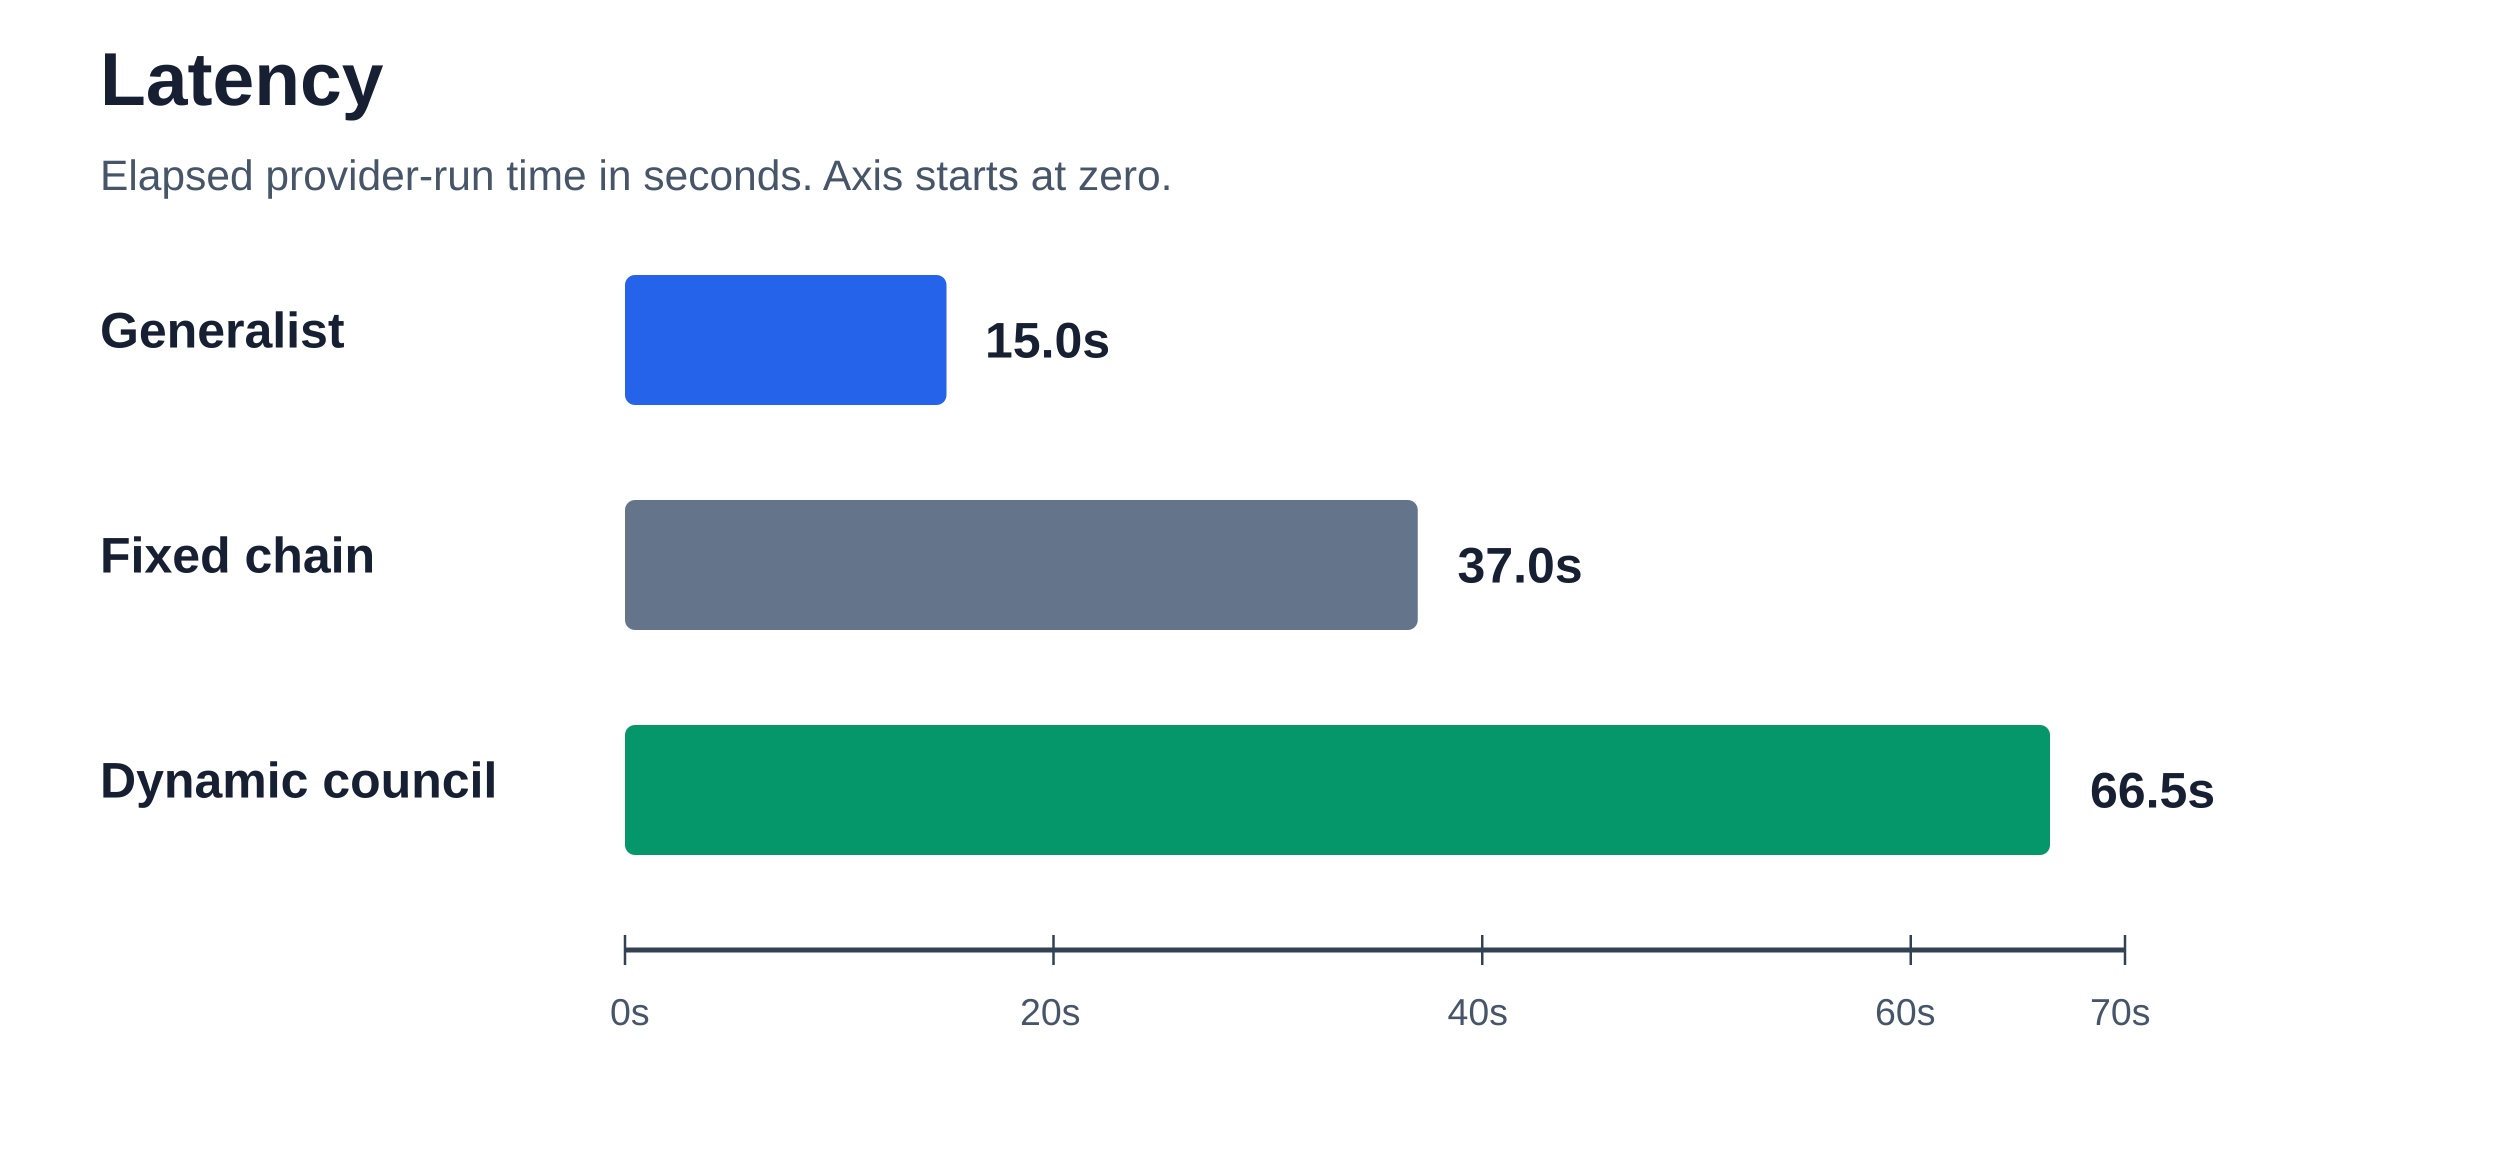
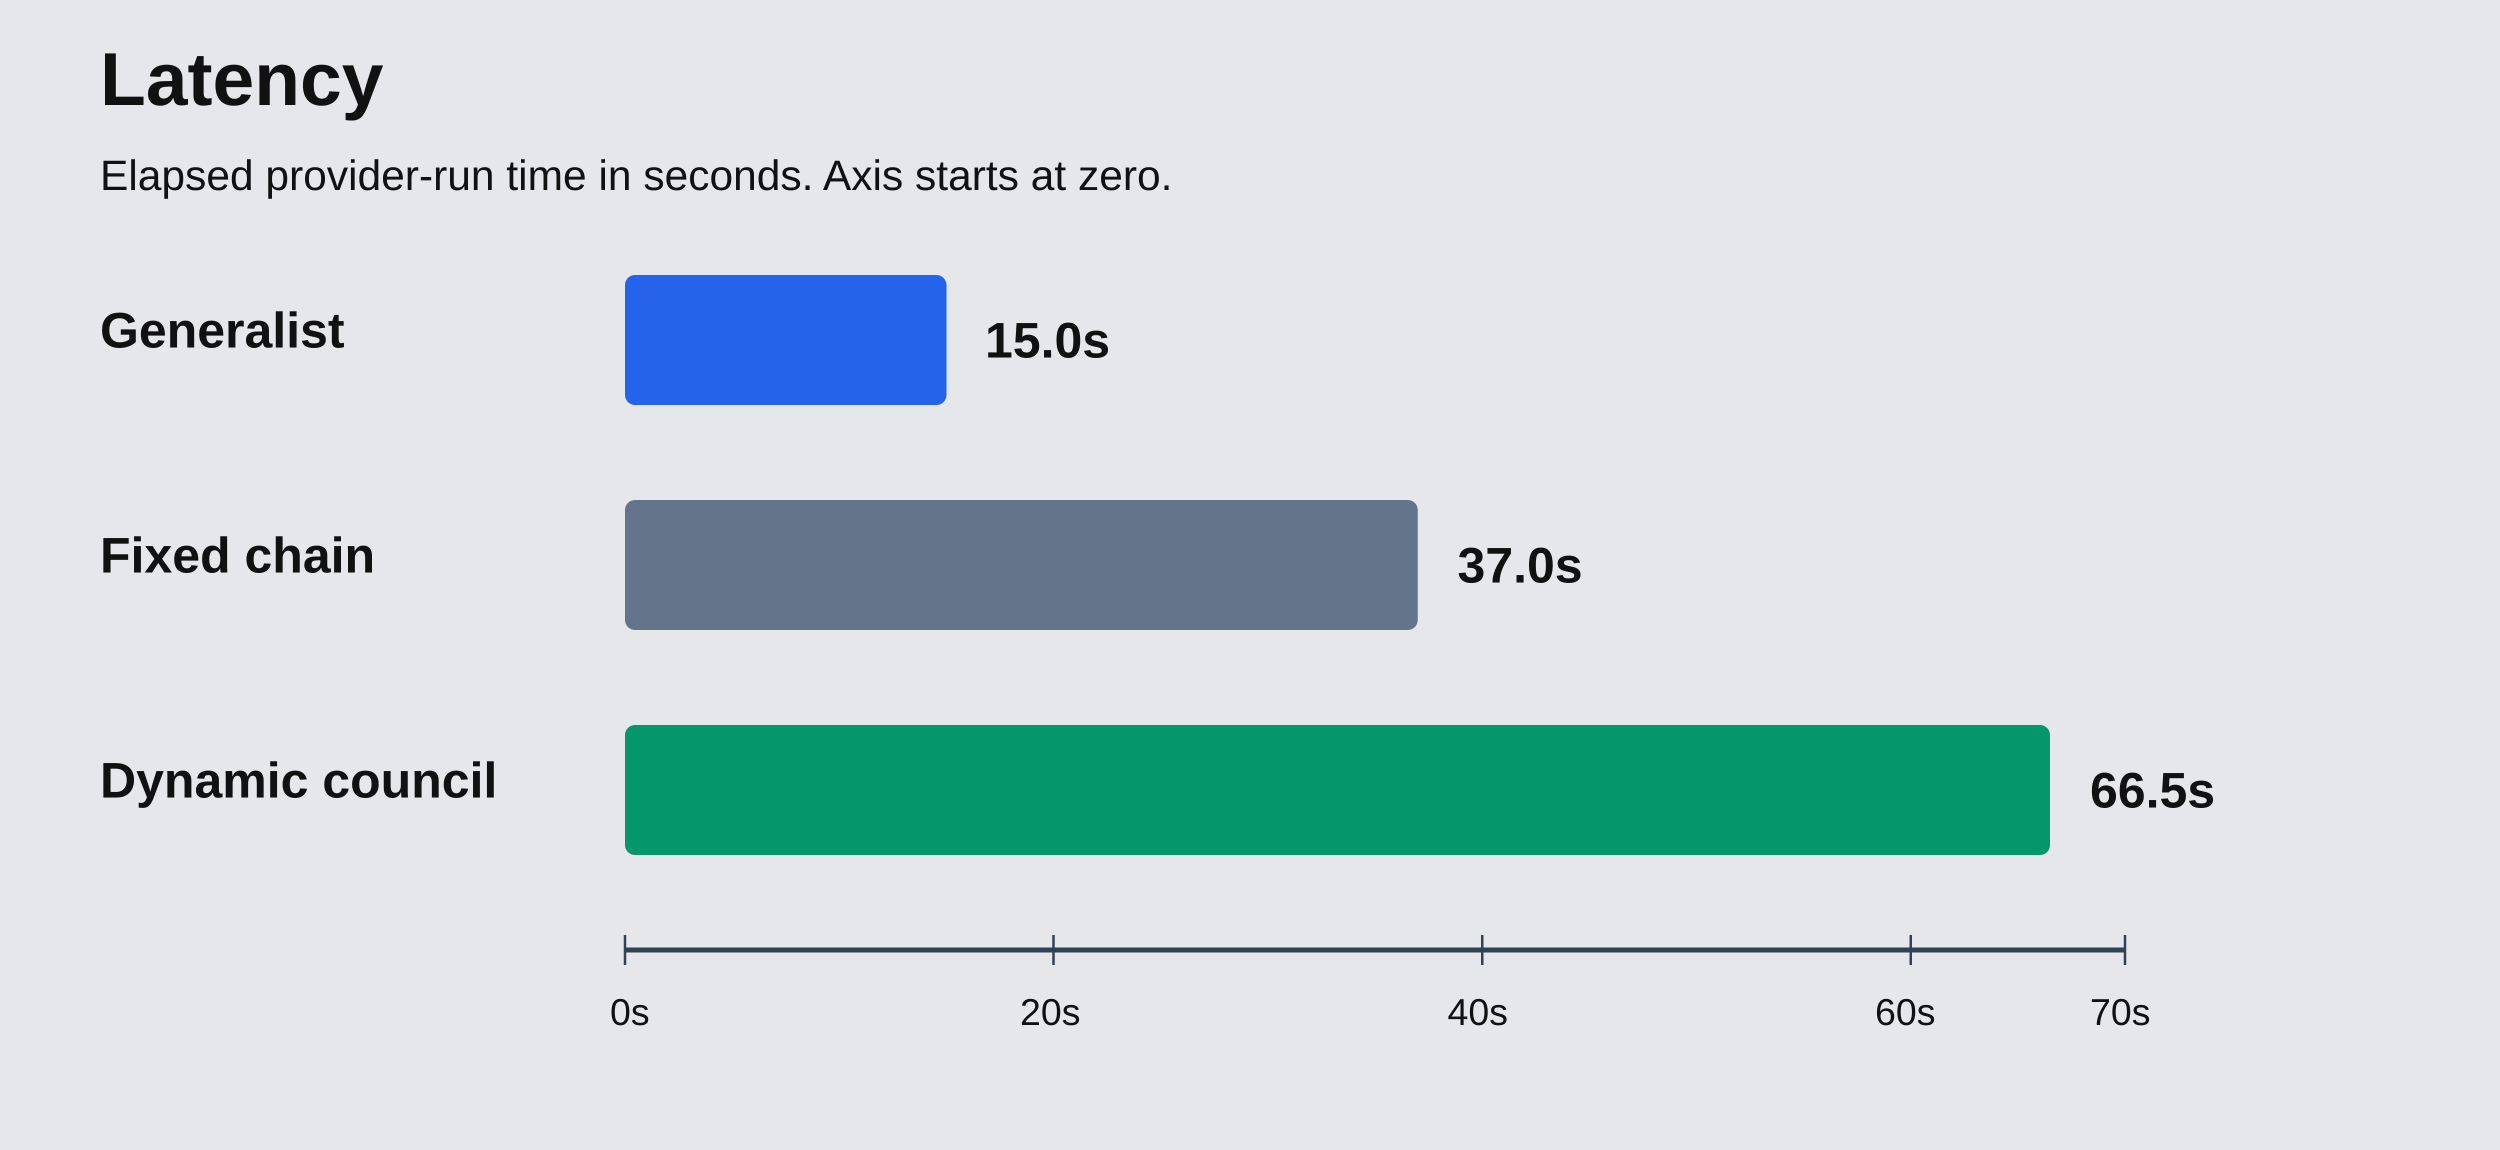
<svg xmlns="http://www.w3.org/2000/svg" width="1000" height="460" viewBox="0 0 1000 460" role="img" aria-labelledby="title desc">
-   <rect width="1000" height="460" fill="#ffffff" />
-   <text x="40" y="42" font-family="Arial, sans-serif" font-size="30" font-weight="700" fill="#172033">Latency</text>
-   <text x="40" y="76" font-family="Arial, sans-serif" font-size="17" fill="#475569">Elapsed provider-run time in seconds. Axis starts at zero.</text>
+   <rect width="1000" height="460" fill="#e5e7eb" />
+   <text x="40" y="42" font-family="Arial, sans-serif" font-size="30" font-weight="700" fill="#111111" opacity="1" style="fill:#111111 !important;color:#111111 !important;opacity:1 !important">Latency</text>
+   <text x="40" y="76" font-family="Arial, sans-serif" font-size="17" fill="#111111" opacity="1" style="fill:#111111 !important;color:#111111 !important;opacity:1 !important">Elapsed provider-run time in seconds. Axis starts at zero.</text>
  <line x1="250" y1="380" x2="850" y2="380" stroke="#334155" stroke-width="2" />
  <g font-family="Arial, sans-serif" font-size="15" fill="#475569">
    <line x1="250" y1="374" x2="250" y2="386" stroke="#334155" />
    <line x1="421.4" y1="374" x2="421.4" y2="386" stroke="#334155" />
    <line x1="592.9" y1="374" x2="592.9" y2="386" stroke="#334155" />
    <line x1="764.3" y1="374" x2="764.3" y2="386" stroke="#334155" />
    <line x1="850" y1="374" x2="850" y2="386" stroke="#334155" />
-     <text x="244" y="410">0s</text>
-     <text x="408" y="410">20s</text>
-     <text x="579" y="410">40s</text>
-     <text x="750" y="410">60s</text>
-     <text x="836" y="410">70s</text>
+     <text x="244" y="410" fill="#111111" opacity="1" style="fill:#111111 !important;color:#111111 !important;opacity:1 !important">0s</text>
+     <text x="408" y="410" fill="#111111" opacity="1" style="fill:#111111 !important;color:#111111 !important;opacity:1 !important">20s</text>
+     <text x="579" y="410" fill="#111111" opacity="1" style="fill:#111111 !important;color:#111111 !important;opacity:1 !important">40s</text>
+     <text x="750" y="410" fill="#111111" opacity="1" style="fill:#111111 !important;color:#111111 !important;opacity:1 !important">60s</text>
+     <text x="836" y="410" fill="#111111" opacity="1" style="fill:#111111 !important;color:#111111 !important;opacity:1 !important">70s</text>
  </g>
  <g font-family="Arial, sans-serif" font-size="20" fill="#172033">
-     <text x="40" y="139" font-weight="700">Generalist</text>
+     <text x="40" y="139" font-weight="700" fill="#111111" opacity="1" style="fill:#111111 !important;color:#111111 !important;opacity:1 !important">Generalist</text>
    <rect x="250" y="110" width="128.6" height="52" rx="4" fill="#2563eb" />
-     <text x="394" y="143" font-weight="700">15.0s</text>
-     <text x="40" y="229" font-weight="700">Fixed chain</text>
+     <text x="394" y="143" font-weight="700" fill="#111111" opacity="1" style="fill:#111111 !important;color:#111111 !important;opacity:1 !important">15.0s</text>
+     <text x="40" y="229" font-weight="700" fill="#111111" opacity="1" style="fill:#111111 !important;color:#111111 !important;opacity:1 !important">Fixed chain</text>
    <rect x="250" y="200" width="317.1" height="52" rx="4" fill="#64748b" />
-     <text x="583" y="233" font-weight="700">37.0s</text>
-     <text x="40" y="319" font-weight="700">Dynamic council</text>
+     <text x="583" y="233" font-weight="700" fill="#111111" opacity="1" style="fill:#111111 !important;color:#111111 !important;opacity:1 !important">37.0s</text>
+     <text x="40" y="319" font-weight="700" fill="#111111" opacity="1" style="fill:#111111 !important;color:#111111 !important;opacity:1 !important">Dynamic council</text>
    <rect x="250" y="290" width="570.0" height="52" rx="4" fill="#059669" />
-     <text x="836" y="323" font-weight="700">66.5s</text>
+     <text x="836" y="323" font-weight="700" fill="#111111" opacity="1" style="fill:#111111 !important;color:#111111 !important;opacity:1 !important">66.5s</text>
  </g>
</svg>
